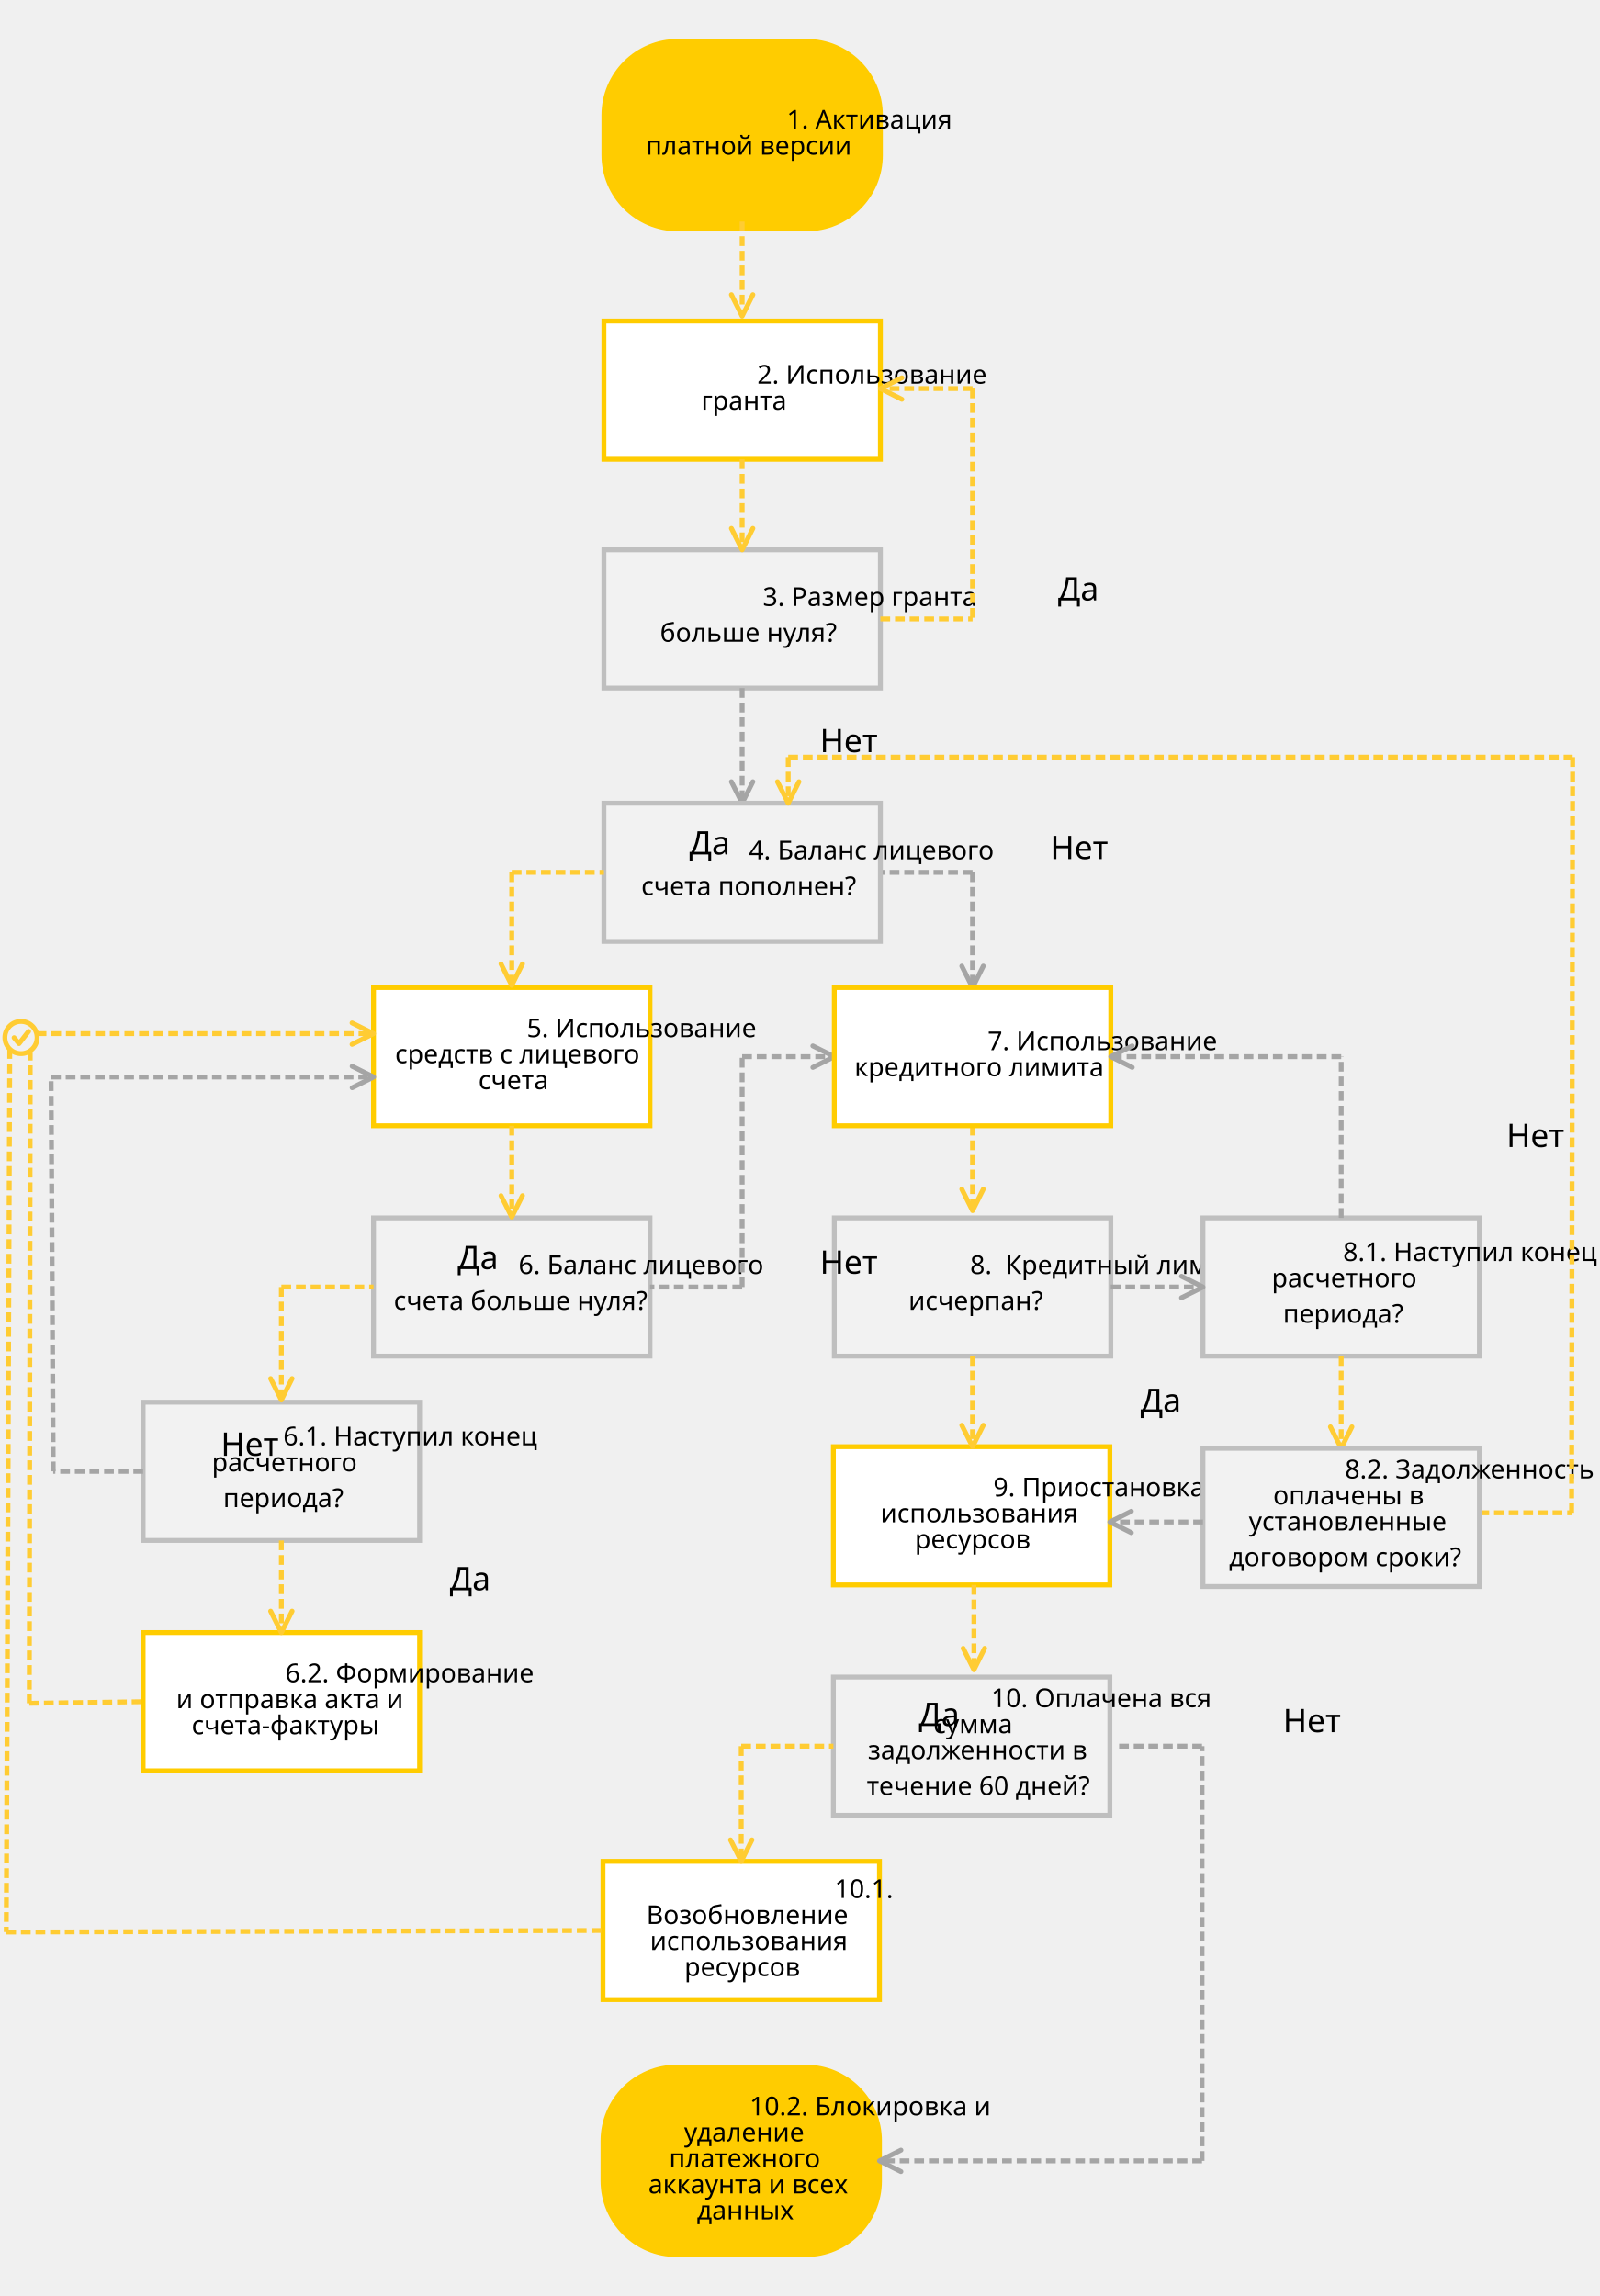
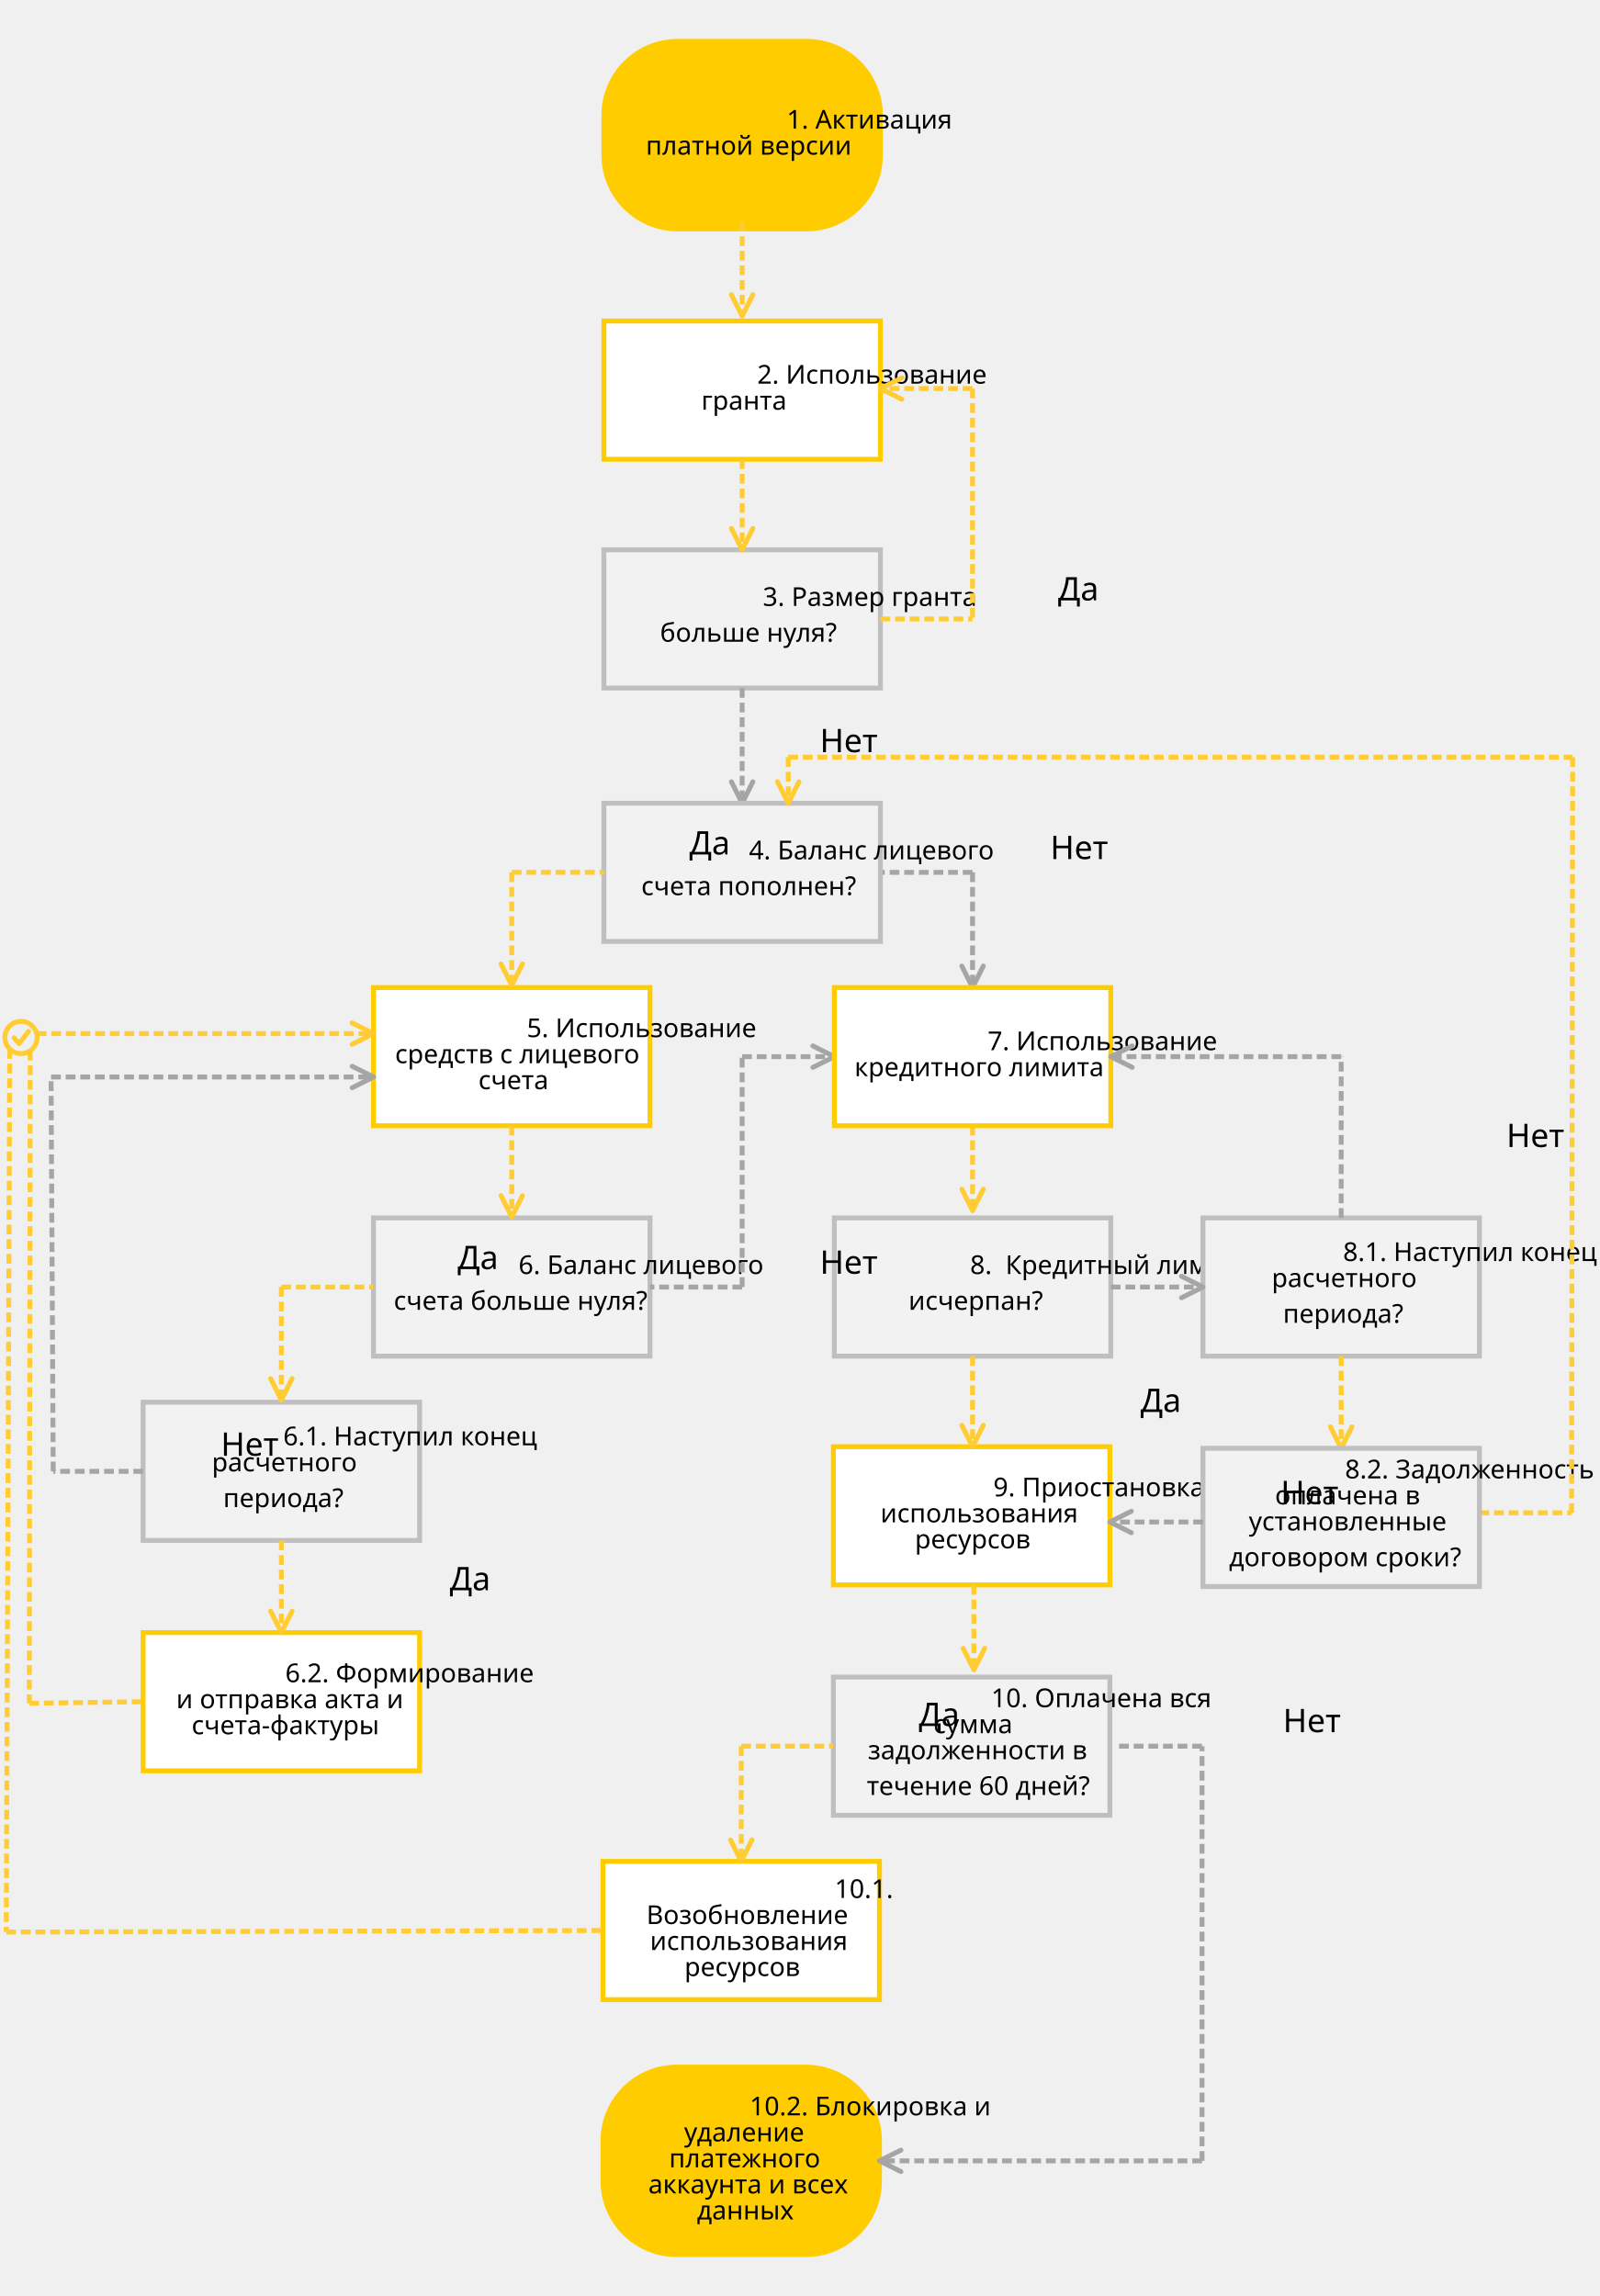
<svg xmlns="http://www.w3.org/2000/svg" xmlns:ns1="http://schemas.microsoft.com/visio/2003/SVGExtensions/" xmlns:xlink="http://www.w3.org/1999/xlink" width="6.833in" height="9.809in" viewBox="0 0 491.992 706.228" xml:space="preserve" color-interpolation-filters="sRGB" class="st19">
  <ns1:documentProperties ns1:langID="1049" ns1:metric="true" ns1:viewMarkup="false">
    <ns1:userDefs>
      <ns1:ud ns1:nameU="msvConvertTheme" />
    </ns1:userDefs>
  </ns1:documentProperties>
  <style type="text/css">
	
		.st1 {fill:#ffffff;marker-end:url(#mrkr13-4);stroke:#ffcc00;stroke-linecap:butt;stroke-width:1.5}
		.st2 {fill:#ffcc00;fill-opacity:1;stroke:#ffcc00;stroke-opacity:1;stroke-width:0.373}
		.st3 {fill:#000000;font-family:Yandex Sans Text Light;font-size:0.667em}
		.st4 {font-size:1em}
		.st5 {fill:#ffcc00;marker-end:url(#mrkr13-4);stroke:#ffcc00;stroke-linecap:butt;stroke-width:1.5}
		.st6 {fill:#f2f2f2;marker-end:url(#mrkr13-16);stroke:#bfbfbf;stroke-linecap:butt;stroke-width:1.5}
		.st7 {fill:#bfbfbf;fill-opacity:1;stroke:#bfbfbf;stroke-opacity:1;stroke-width:0.373}
		.st8 {marker-end:url(#mrkr3-55);stroke:#ffcc33;stroke-dasharray:3,1.5;stroke-linecap:butt;stroke-width:1.5}
		.st9 {fill:#ffcc33;fill-opacity:1;stroke:#ffcc33;stroke-opacity:1;stroke-width:0.455}
		.st10 {marker-end:url(#mrkr3-62);stroke:#a5a5a5;stroke-dasharray:3,1.5;stroke-linecap:butt;stroke-width:1.5}
		.st11 {fill:#a5a5a5;fill-opacity:1;stroke:#a5a5a5;stroke-opacity:1;stroke-width:0.455}
		.st12 {stroke:#ffcc33;stroke-dasharray:3,1.5;stroke-linecap:butt;stroke-width:1.5}
		.st13 {fill:none;marker-end:url(#mrkr13-4);stroke:none;stroke-linecap:butt;stroke-width:1.5}
		.st14 {fill:#000000;font-family:Yandex Sans Text Light;font-size:0.833em}
		.st15 {stroke:#a5a5a5;stroke-dasharray:3,1.5;stroke-linecap:butt;stroke-width:1.5}
		.st16 {fill:none;stroke:#ffcc33;stroke-linecap:butt;stroke-width:1.5}
		.st17 {fill:none}
		.st18 {stroke:#ffcc33;stroke-linecap:round;stroke-linejoin:round;stroke-width:1.5}
		.st19 {fill:none;fill-rule:evenodd;font-size:12px;overflow:visible;stroke-linecap:square;stroke-miterlimit:3}
	
	</style>
  <defs id="Patterns_And_Gradients">
    <linearGradient id="grad0-52" x1="0" y1="0" x2="1" y2="0" gradientTransform="rotate(270 0.5 0.5)">
      <stop offset="0" stop-color="#f2f2f2" stop-opacity="1" />
      <stop offset="1" stop-color="#ffffff" stop-opacity="1" />
    </linearGradient>
  </defs>
  <defs id="Markers">
    <g id="lend13">
      <path d="M 3 1 L 0 0 L 3 -1 L 3 1 " style="stroke:none" />
    </g>
    <marker id="mrkr13-4" class="st2" ns1:arrowType="13" ns1:arrowSize="2" ns1:setback="8.04" refX="-8.04" orient="auto" markerUnits="strokeWidth" overflow="visible">
      <use xlink:href="#lend13" transform="scale(-2.68,-2.68) " />
    </marker>
    <marker id="mrkr13-16" class="st7" ns1:arrowType="13" ns1:arrowSize="2" ns1:setback="8.04" refX="-8.04" orient="auto" markerUnits="strokeWidth" overflow="visible">
      <use xlink:href="#lend13" transform="scale(-2.68,-2.68) " />
    </marker>
    <g id="lend3">
      <path d="M 2 1 L 0 0 L 2 -1 " style="stroke-linecap:round;stroke-linejoin:round;fill:none" />
    </g>
    <marker id="mrkr3-55" class="st9" ns1:arrowType="3" ns1:arrowSize="1" orient="auto" markerUnits="strokeWidth" overflow="visible">
      <use xlink:href="#lend3" transform="scale(-2.2,-2.2) " />
    </marker>
    <marker id="mrkr3-62" class="st11" ns1:arrowType="3" ns1:arrowSize="1" orient="auto" markerUnits="strokeWidth" overflow="visible">
      <use xlink:href="#lend3" transform="scale(-2.2,-2.2) " />
    </marker>
  </defs>
  <g ns1:mID="0" ns1:index="1" ns1:groupContext="foregroundPage">
    <ns1:pageProperties ns1:drawingScale="0.0393701" ns1:pageScale="0.0393701" ns1:drawingUnits="24" ns1:shadowOffsetX="8.50394" ns1:shadowOffsetY="-8.50394" />
    <g id="shape5-1" ns1:mID="5" ns1:groupContext="shape" transform="translate(114.886,-359.956)">
      <ns1:textBlock ns1:margins="rect(4,4,4,4)" ns1:tabSpace="42.5197" />
      <ns1:textRect cx="42.52" cy="684.969" width="85.04" height="42.52" />
      <rect x="0" y="663.709" width="85.039" height="42.52" class="st1" />
      <text x="9.69" y="678.97" class="st3" ns1:langID="1049">
        <ns1:paragraph ns1:spLine="-1" ns1:horizAlign="1" />
        <ns1:tabList />5. Использование <tspan x="6.62" dy="1em" class="st4">средств с лицевого </tspan>
        <tspan x="32.26" dy="1em" class="st4">счета </tspan>
      </text>
    </g>
    <g id="shape129-8" ns1:mID="129" ns1:groupContext="shape" transform="translate(185.752,-635.846)">
      <ns1:textBlock ns1:margins="rect(4,4,4,4)" ns1:tabSpace="42.5197" />
      <ns1:textRect cx="42.52" cy="677.393" width="85.04" height="57.67" />
      <rect x="0" y="648.558" width="85.039" height="57.67" rx="22.677" ry="22.677" class="st5" />
      <text x="18.76" y="675.39" class="st3" ns1:langID="1049">
        <ns1:paragraph ns1:spLine="-1" ns1:horizAlign="1" />
        <ns1:tabList />1. Активация <tspan x="12.9" dy="1em" class="st4">платной версии</tspan>
      </text>
    </g>
    <g id="shape168-13" ns1:mID="168" ns1:groupContext="shape" transform="translate(114.886,-289.09)">
      <ns1:textBlock ns1:margins="rect(4,4,4,4)" ns1:tabSpace="42.5197" />
      <ns1:textRect cx="42.52" cy="684.969" width="85.04" height="42.52" />
      <rect x="0" y="663.709" width="85.039" height="42.52" class="st6" />
      <text x="7.14" y="680.97" class="st3" ns1:langID="1049">
        <ns1:paragraph ns1:spLine="-1" ns1:horizAlign="1" />
        <ns1:tabList />6. Баланс лицевого <tspan x="6.22" dy="1.375em" class="st4">счета больше нуля</tspan>?</text>
    </g>
    <g id="shape178-19" ns1:mID="178" ns1:groupContext="shape" transform="translate(256.335,-218.713)">
      <ns1:textBlock ns1:margins="rect(4,4,4,4)" ns1:tabSpace="42.5197" />
      <ns1:textRect cx="42.52" cy="684.969" width="85.04" height="42.52" />
      <rect x="0" y="663.709" width="85.039" height="42.52" class="st1" />
      <text x="11.73" y="678.97" class="st3" ns1:langID="1049">
        <ns1:paragraph ns1:spLine="-1" ns1:horizAlign="1" />
        <ns1:tabList />9. Приостановка <tspan x="14.46" dy="1em" class="st4">использования </tspan>
        <tspan x="25.05" dy="1em" class="st4">ресурсов</tspan>
      </text>
    </g>
    <g id="shape179-25" ns1:mID="179" ns1:groupContext="shape" transform="translate(256.335,-147.847)">
      <ns1:textBlock ns1:margins="rect(4,4,4,4)" ns1:tabSpace="42.5197" />
      <ns1:textRect cx="42.52" cy="684.969" width="85.04" height="42.52" />
      <rect x="0" y="663.709" width="85.039" height="42.52" class="st6" />
      <text x="11.07" y="672.97" class="st3" ns1:langID="1049">
        <ns1:paragraph ns1:spLine="-1" ns1:horizAlign="1" />
        <ns1:tabList />10.<tspan class="st4" ns1:langID="1033"> </tspan>Оплачена вся <tspan x="30.76" dy="1em" class="st4">сумма </tspan>
        <tspan x="10.63" dy="1em" class="st4">задолженности в </tspan>
        <tspan x="10.27" dy="1.375em" class="st4">течение </tspan>60 дней?</text>
    </g>
    <g id="shape184-33" ns1:mID="184" ns1:groupContext="shape" transform="translate(185.469,-91.1538)">
      <ns1:textBlock ns1:margins="rect(4,4,4,4)" ns1:tabSpace="42.5197" />
      <ns1:textRect cx="42.52" cy="684.969" width="85.04" height="42.52" />
      <rect x="0" y="663.709" width="85.039" height="42.52" class="st1" />
      <text x="33.79" y="674.97" class="st3" ns1:langID="1049">
        <ns1:paragraph ns1:spLine="-1" ns1:horizAlign="1" />
        <ns1:tabList />10.1. <tspan x="13.36" dy="1em" class="st4">Возобновление </tspan>
        <tspan x="14.46" dy="1em" class="st4">использования </tspan>
        <tspan x="25.05" dy="1em" class="st4">ресурсов</tspan>
      </text>
    </g>
    <g id="shape186-40" ns1:mID="186" ns1:groupContext="shape" transform="translate(185.469,-12.7124)">
      <ns1:textBlock ns1:margins="rect(4,4,4,4)" ns1:tabSpace="42.5197" />
      <ns1:textRect cx="42.52" cy="677.393" width="85.04" height="57.67" />
      <rect x="0" y="648.558" width="85.039" height="57.67" rx="22.677" ry="22.677" class="st5" />
      <text x="7.64" y="663.39" class="st3" ns1:langID="1049">
        <ns1:paragraph ns1:spLine="-1" ns1:horizAlign="1" />
        <ns1:tabList />10.2. Блокировка и <tspan x="24.94" dy="1em" class="st4">удаление </tspan>
        <tspan x="20.32" dy="1em" class="st4">платежного </tspan>
        <tspan x="13.92" dy="1em" class="st4">аккаунта и всех </tspan>
        <tspan x="28.89" dy="1em" class="st4">данных</tspan>
      </text>
    </g>
    <g id="shape199-48" ns1:mID="199" ns1:groupContext="shape" transform="translate(934.217,537.122) rotate(90)">
      <path d="M0 706.23 L35.43 706.23" class="st8" />
    </g>
    <g id="shape212-56" ns1:mID="212" ns1:groupContext="shape" transform="translate(369.72,1370.91) rotate(180)">
      <path d="M0 706.23 L99.21 706.23" class="st10" />
    </g>
    <g id="shape259-63" ns1:mID="259" ns1:groupContext="shape" transform="translate(1005.37,346.272) rotate(90)">
      <path d="M0 706.23 L26.11 706.23" class="st8" />
    </g>
    <g id="shape262-69" ns1:mID="262" ns1:groupContext="shape" transform="translate(86.5394,-310.35)">
      <path d="M0 706.23 L28.35 706.23" class="st12" />
    </g>
    <g id="shape337-73" ns1:mID="337" ns1:groupContext="shape" transform="translate(44.0197,-161.531)">
      <ns1:textBlock ns1:margins="rect(4,4,4,4)" ns1:tabSpace="42.5197" />
      <ns1:textRect cx="42.52" cy="684.969" width="85.04" height="42.52" />
      <rect x="0" y="663.709" width="85.039" height="42.52" class="st1" />
      <text x="6.27" y="678.97" class="st3" ns1:langID="1049">
        <ns1:paragraph ns1:spLine="-1" ns1:horizAlign="1" />
        <ns1:tabList />6.<tspan class="st4" ns1:langID="1033">2</tspan>. Формирование <tspan x="10.18" dy="1em" class="st4">и отправка акта и </tspan>
        <tspan x="14.91" dy="1em" class="st4">счета</tspan>-фактуры</text>
    </g>
    <g id="shape342-80" ns1:mID="342" ns1:groupContext="shape" transform="translate(301.972,-137.437)">
      <ns1:textBlock ns1:margins="rect(4,4,4,4)" ns1:tabSpace="42.5197" />
      <ns1:textRect cx="54.567" cy="667.252" width="109.14" height="77.953" />
      <rect x="0" y="628.276" width="109.134" height="77.953" class="st13" />
      <text x="45.87" y="670.25" class="st14" ns1:langID="1049">
        <ns1:paragraph ns1:horizAlign="1" />
        <ns1:tabList />Нет</text>
    </g>
    <g id="shape350-84" ns1:mID="350" ns1:groupContext="shape" transform="translate(256.618,-289.09)">
      <ns1:textBlock ns1:margins="rect(4,4,4,4)" ns1:tabSpace="42.5197" />
      <ns1:textRect cx="42.52" cy="684.969" width="85.04" height="42.52" />
      <rect x="0" y="663.709" width="85.039" height="42.52" class="st6" />
      <text x="4.3" y="680.97" class="st3" ns1:langID="1049">
        <ns1:paragraph ns1:spLine="-1" ns1:horizAlign="1" />
        <ns1:tabList />8.  Кредитный лимит <tspan x="22.82" dy="1.375em" class="st4">исчерпан</tspan>?</text>
    </g>
    <g id="shape355-89" ns1:mID="355" ns1:groupContext="shape" transform="translate(44.0197,-232.397)">
      <ns1:textBlock ns1:margins="rect(4,4,4,4)" ns1:tabSpace="42.5197" />
      <ns1:textRect cx="42.52" cy="684.969" width="85.04" height="42.52" />
      <rect x="0" y="663.709" width="85.039" height="42.52" class="st6" />
      <text x="5.63" y="676.97" class="st3" ns1:langID="1049">
        <ns1:paragraph ns1:spLine="-1" ns1:horizAlign="1" />
        <ns1:tabList />6.1. Наступил конец <tspan x="21.14" dy="1em" class="st4">расчетного </tspan>
        <tspan x="24.62" dy="1.375em" class="st4">периода</tspan>?</text>
    </g>
    <g id="shape357-95" ns1:mID="357" ns1:groupContext="shape" transform="translate(863.634,346.272) rotate(90)">
      <path d="M0 706.23 L28.1 706.23" class="st8" />
    </g>
    <g id="shape367-101" ns1:mID="367" ns1:groupContext="shape" transform="translate(263.705,-435.358)">
      <ns1:textBlock ns1:margins="rect(4,4,4,4)" ns1:tabSpace="42.5197" />
      <ns1:textRect cx="21.26" cy="696.591" width="42.52" height="19.276" />
      <rect x="0" y="686.953" width="42.52" height="19.276" class="st13" />
      <text x="12.56" y="699.59" class="st14" ns1:langID="1049">
        <ns1:paragraph ns1:horizAlign="1" />
        <ns1:tabList />Нет</text>
    </g>
    <g id="shape370-105" ns1:mID="370" ns1:groupContext="shape" transform="translate(44.0197,1158.8) rotate(180)">
      <path d="M0 706.23 L27.65 706.23" class="st15" />
    </g>
    <g id="shape378-109" ns1:mID="378" ns1:groupContext="shape" transform="translate(1005.37,268.319) rotate(90)">
      <path d="M0 706.23 L35.43 706.23" class="st10" />
    </g>
    <g id="shape382-115" ns1:mID="382" ns1:groupContext="shape" transform="translate(-689.852,456.407) rotate(-90.3112)">
      <path d="M0 706.23 L121.3 706.23" class="st15" />
    </g>
    <g id="shape384-119" ns1:mID="384" ns1:groupContext="shape" transform="translate(189.295,-274.917)">
      <ns1:textBlock ns1:margins="rect(4,4,4,4)" ns1:tabSpace="42.5197" />
      <ns1:textRect cx="24.803" cy="663.709" width="49.61" height="85.039" />
      <rect x="0" y="621.189" width="49.606" height="85.039" class="st13" />
      <text x="16.11" y="666.71" class="st14" ns1:langID="1049">
        <ns1:paragraph ns1:horizAlign="1" />
        <ns1:tabList />Нет</text>
    </g>
    <g id="shape390-123" ns1:mID="390" ns1:groupContext="shape" transform="translate(709.226,325.484) rotate(90.2275)">
      <path d="M0 706.23 L271.63 706.23" class="st12" />
    </g>
    <g id="shape393-127" ns1:mID="393" ns1:groupContext="shape" transform="translate(12.8386,-225.311)">
      <ns1:textBlock ns1:margins="rect(4,4,4,4)" ns1:tabSpace="42.5197" />
      <ns1:textRect cx="17.008" cy="670.087" width="34.02" height="72.284" />
      <rect x="0" y="633.945" width="34.016" height="72.284" class="st13" />
      <text x="8.31" y="673.09" class="st14" ns1:langID="1049">
        <ns1:paragraph ns1:horizAlign="1" />
        <ns1:tabList />Нет</text>
    </g>
    <g id="shape396-131" ns1:mID="396" ns1:groupContext="shape" transform="translate(24.1772,-172.303)">
      <ns1:textBlock ns1:margins="rect(4,4,4,4)" ns1:tabSpace="42.5197" />
      <ns1:textRect cx="73.701" cy="658.465" width="147.41" height="95.528" />
      <rect x="0" y="610.701" width="147.402" height="95.528" class="st13" />
      <text x="67.4" y="661.46" class="st14" ns1:langID="1049">
        <ns1:paragraph ns1:horizAlign="1" />
        <ns1:tabList />Да</text>
    </g>
    <g id="shape401-135" ns1:mID="401" ns1:groupContext="shape" transform="translate(11.2746,-388.303)">
      <path d="M0 706.23 L103.61 706.23" class="st8" />
    </g>
    <g id="shape406-141" ns1:mID="406" ns1:groupContext="shape" transform="translate(792.768,473.831) rotate(90)">
      <path d="M0 706.23 L28.35 706.23" class="st8" />
    </g>
    <g id="shape407-147" ns1:mID="407" ns1:groupContext="shape" transform="translate(228.272,-381.216)">
      <path d="M0 706.23 L28.35 706.23" class="st10" />
    </g>
    <g id="shape409-153" ns1:mID="409" ns1:groupContext="shape" transform="translate(228.272,1102.11) rotate(180)">
      <path d="M0 706.23 L28.35 706.23" class="st15" />
    </g>
    <g id="shape410-157" ns1:mID="410" ns1:groupContext="shape" transform="translate(0.0446859,-111.922) rotate(-0.152565)">
      <path d="M0 706.23 L183.54 706.23" class="st12" />
    </g>
    <g id="shape411-161" ns1:mID="411" ns1:groupContext="shape" transform="translate(15.7072,-374.958)">
      <path d="M0 706.23 L99.21 706.23" class="st10" />
    </g>
    <g id="shape415-167" ns1:mID="415" ns1:groupContext="shape" transform="translate(792.768,395.878) rotate(90)">
      <path d="M0 706.23 L34.76 706.23" class="st8" />
    </g>
    <g id="shape421-173" ns1:mID="421" ns1:groupContext="shape" transform="translate(715.526,324.201) rotate(90.0819)">
      <path d="M0 706.23 L200.73 706.23" class="st12" />
    </g>
    <g id="shape431-177" ns1:mID="431" ns1:groupContext="shape" transform="translate(61.878,-274.917)">
      <ns1:textBlock ns1:margins="rect(4,4,4,4)" ns1:tabSpace="42.5197" />
      <ns1:textRect cx="38.409" cy="662.291" width="76.82" height="87.874" />
      <rect x="0" y="618.354" width="76.819" height="87.874" class="st13" />
      <text x="32.1" y="665.29" class="st14" ns1:langID="1049">
        <ns1:paragraph ns1:horizAlign="1" />
        <ns1:tabList />Да</text>
    </g>
    <g id="shape432-181" ns1:mID="432" ns1:groupContext="shape" transform="translate(1005.79,487.516) rotate(90)">
      <path d="M0 706.23 L26.11 706.23" class="st8" />
    </g>
    <g id="shape434-187" ns1:mID="434" ns1:groupContext="shape" transform="translate(369.72,1243.35) rotate(180)">
      <path d="M0 706.23 L25.7 706.23" class="st15" />
    </g>
    <g id="shape435-191" ns1:mID="435" ns1:groupContext="shape" transform="translate(934.5,68.1449) rotate(90)">
      <path d="M0 706.23 L29.08 706.23" class="st8" />
    </g>
    <g id="shape436-197" ns1:mID="436" ns1:groupContext="shape" transform="translate(185.752,-564.98)">
      <ns1:textBlock ns1:margins="rect(4,4,4,4)" ns1:tabSpace="42.5197" />
      <ns1:textRect cx="42.52" cy="684.969" width="85.04" height="42.52" />
      <rect x="0" y="663.709" width="85.039" height="42.52" class="st1" />
      <text x="9.69" y="682.97" class="st3" ns1:langID="1049">
        <ns1:paragraph ns1:spLine="-1" ns1:horizAlign="1" />
        <ns1:tabList />2. Использование <tspan x="29.95" dy="1em" class="st4">гранта</tspan>
      </text>
    </g>
    <g id="shape437-202" ns1:mID="437" ns1:groupContext="shape" transform="translate(185.752,-494.602)">
      <ns1:textBlock ns1:margins="rect(4,4,4,4)" ns1:tabSpace="42.5197" />
      <ns1:textRect cx="42.52" cy="684.969" width="85.04" height="42.52" />
      <rect x="0" y="663.709" width="85.039" height="42.52" class="st6" />
      <text x="11.42" y="680.97" class="st3" ns1:langID="1049">
        <ns1:paragraph ns1:spLine="-1" ns1:horizAlign="1" />
        <ns1:tabList />3. Размер гранта <tspan x="17.26" dy="1.375em" class="st4">больше нуля</tspan>?</text>
    </g>
    <g id="shape438-207" ns1:mID="438" ns1:groupContext="shape" transform="translate(270.791,-515.862)">
      <path d="M0 706.23 L28.35 706.23" class="st12" />
    </g>
    <g id="shape439-211" ns1:mID="439" ns1:groupContext="shape" transform="translate(299.138,825.729) rotate(180)">
      <path d="M0 706.23 L28.35 706.23" class="st8" />
    </g>
    <g id="shape440-217" ns1:mID="440" ns1:groupContext="shape" transform="translate(1005.37,119.5) rotate(90)">
      <path d="M0 706.23 L70.87 706.23" class="st12" />
    </g>
    <g id="shape443-221" ns1:mID="443" ns1:groupContext="shape" transform="translate(934.5,141.249) rotate(90)">
      <path d="M0 706.23 L27.86 706.23" class="st8" />
    </g>
    <g id="shape444-227" ns1:mID="444" ns1:groupContext="shape" transform="translate(270.791,-483.466)">
      <ns1:textBlock ns1:margins="rect(4,4,4,4)" ns1:tabSpace="42.5197" />
      <ns1:textRect cx="14.173" cy="665.126" width="28.35" height="82.205" />
      <rect x="0" y="624.024" width="28.346" height="82.205" class="st13" />
      <text x="7.87" y="668.13" class="st14" ns1:langID="1049">
        <ns1:paragraph ns1:horizAlign="1" />
        <ns1:tabList />Да</text>
    </g>
    <g id="shape445-231" ns1:mID="445" ns1:groupContext="shape" transform="translate(934.5,211.626) rotate(90)">
      <path d="M0 706.23 L35.43 706.23" class="st10" />
    </g>
    <g id="shape446-237" ns1:mID="446" ns1:groupContext="shape" transform="translate(185.752,-416.649)">
      <ns1:textBlock ns1:margins="rect(4,4,4,4)" ns1:tabSpace="42.5197" />
      <ns1:textRect cx="42.52" cy="684.969" width="85.04" height="42.52" />
      <rect x="0" y="663.709" width="85.039" height="42.52" class="st6" />
      <text x="7.14" y="680.97" class="st3" ns1:langID="1049">
        <ns1:paragraph ns1:spLine="-1" ns1:horizAlign="1" />
        <ns1:tabList />4. Баланс лицевого <tspan x="11.48" dy="1.375em" class="st4">счета пополнен</tspan>?</text>
    </g>
    <g id="shape447-242" ns1:mID="447" ns1:groupContext="shape" transform="translate(256.618,-359.956)">
      <ns1:textBlock ns1:margins="rect(4,4,4,4)" ns1:tabSpace="42.5197" />
      <ns1:textRect cx="42.52" cy="684.969" width="85.04" height="42.52" />
      <rect x="0" y="663.709" width="85.039" height="42.52" class="st1" />
      <text x="9.69" y="682.97" class="st3" ns1:langID="1049">
        <ns1:paragraph ns1:spLine="-1" ns1:horizAlign="1" />
        <ns1:tabList />7. Использование <tspan x="6.19" dy="1em" class="st4">кредитного лимита</tspan>
      </text>
    </g>
    <g id="shape448-247" ns1:mID="448" ns1:groupContext="shape" transform="translate(299.138,974.548) rotate(180)">
      <path d="M0 706.23 L27.65 706.23" class="st15" />
    </g>
    <g id="shape449-251" ns1:mID="449" ns1:groupContext="shape" transform="translate(157.406,-437.909)">
      <path d="M0 706.23 L28.35 706.23" class="st12" />
    </g>
    <g id="shape450-255" ns1:mID="450" ns1:groupContext="shape" transform="translate(157.406,-405.311)">
      <ns1:textBlock ns1:margins="rect(4,4,4,4)" ns1:tabSpace="42.5197" />
      <ns1:textRect cx="14.173" cy="665.126" width="28.35" height="82.205" />
      <rect x="0" y="624.024" width="28.346" height="82.205" class="st13" />
      <text x="7.87" y="668.13" class="st14" ns1:langID="1049">
        <ns1:paragraph ns1:horizAlign="1" />
        <ns1:tabList />Да</text>
    </g>
    <g id="shape451-259" ns1:mID="451" ns1:groupContext="shape" transform="translate(863.634,268.319) rotate(90)">
      <path d="M0 706.23 L34.76 706.23" class="st8" />
    </g>
    <g id="shape452-265" ns1:mID="452" ns1:groupContext="shape" transform="translate(-0.846623,-182.234) rotate(-0.799833)">
      <path d="M0 706.23 L35.01 706.23" class="st12" />
    </g>
    <g id="shape453-269" ns1:mID="453" ns1:groupContext="shape" transform="translate(-477.957,395.878) rotate(-90)">
      <path d="M0 706.23 L70.87 706.23" class="st15" />
    </g>
    <g id="shape454-273" ns1:mID="454" ns1:groupContext="shape" transform="translate(1005.37,417.138) rotate(90)">
      <path d="M0 706.23 L27.86 706.23" class="st8" />
    </g>
    <g id="shape455-279" ns1:mID="455" ns1:groupContext="shape" transform="translate(271.925,-225.311)">
      <ns1:textBlock ns1:margins="rect(4,4,4,4)" ns1:tabSpace="42.5197" />
      <ns1:textRect cx="38.409" cy="656.622" width="76.82" height="99.213" />
      <rect x="0" y="607.016" width="76.819" height="99.213" class="st13" />
      <text x="32.1" y="659.62" class="st14" ns1:langID="1049">
        <ns1:paragraph ns1:horizAlign="1" />
        <ns1:tabList />Да</text>
    </g>
    <g id="shape456-283" ns1:mID="456" ns1:groupContext="shape" transform="translate(203.752,-135.091)">
      <ns1:textBlock ns1:margins="rect(4,4,4,4)" ns1:tabSpace="42.5197" />
      <ns1:textRect cx="38.409" cy="663" width="76.82" height="86.457" />
      <rect x="0" y="619.772" width="76.819" height="86.457" class="st13" />
      <text x="32.1" y="666" class="st14" ns1:langID="1049">
        <ns1:paragraph ns1:horizAlign="1" />
        <ns1:tabList />Да</text>
    </g>
    <g id="shape457-287" ns1:mID="457" ns1:groupContext="shape" transform="translate(-336.508,664.681) rotate(-90)">
      <path d="M0 706.23 L127.56 706.23" class="st15" />
    </g>
    <g id="group458-291" transform="translate(1.5,-382.145)" ns1:mID="458" ns1:groupContext="group">
      <g id="shape459-292" ns1:mID="459" ns1:groupContext="shape">
        <ellipse cx="4.961" cy="701.268" rx="4.961" ry="4.961" class="st16" />
      </g>
      <g id="shape460-294" ns1:mID="460" ns1:groupContext="shape" transform="translate(2.83465,-3.08774)">
        <path d="M4.45 702.48 L1.52 706.23 L0 704.41 L4.45 702.48 Z" class="st17" />
        <path d="M4.45 702.48 L1.52 706.23 L0 704.41" class="st18" />
      </g>
    </g>
    <g id="shape461-297" ns1:mID="461" ns1:groupContext="shape" transform="translate(192.13,-468.24)">
      <ns1:textBlock ns1:margins="rect(4,4,4,4)" ns1:tabSpace="42.5197" />
      <ns1:textRect cx="21.968" cy="696.591" width="43.94" height="19.276" />
      <rect x="0" y="686.953" width="43.937" height="19.276" class="st13" />
      <text x="13.27" y="699.59" class="st14" ns1:langID="1049">
        <ns1:paragraph ns1:horizAlign="1" />
        <ns1:tabList />Нет</text>
    </g>
    <g id="shape465-301" ns1:mID="465" ns1:groupContext="shape" transform="translate(331.028,-274.917)">
      <ns1:textBlock ns1:margins="rect(4,4,4,4)" ns1:tabSpace="42.5197" />
      <ns1:textRect cx="24.803" cy="663.709" width="49.61" height="85.039" />
      <rect x="0" y="621.189" width="49.606" height="85.039" class="st13" />
      <text x="16.11" y="666.71" class="st14" ns1:langID="1049">
        <ns1:paragraph ns1:horizAlign="1" />
        <ns1:tabList />Нет</text>
    </g>
    <g id="shape466-305" ns1:mID="466" ns1:groupContext="shape" transform="translate(227.988,-169.107)">
      <path d="M0 706.23 L28.35 706.23" class="st12" />
    </g>
    <g id="shape467-309" ns1:mID="467" ns1:groupContext="shape" transform="translate(370.004,-289.09)">
      <ns1:textBlock ns1:margins="rect(4,4,4,4)" ns1:tabSpace="42.5197" />
      <ns1:textRect cx="42.52" cy="684.969" width="85.04" height="42.52" />
      <rect x="0" y="663.709" width="85.039" height="42.52" class="st6" />
      <text x="5.63" y="676.97" class="st3" ns1:langID="1049">
        <ns1:paragraph ns1:spLine="-1" ns1:horizAlign="1" />
        <ns1:tabList />8.1. Наступил конец <tspan x="21.14" dy="1em" class="st4">расчетного </tspan>
        <tspan x="24.62" dy="1.375em" class="st4">периода</tspan>?</text>
    </g>
    <g id="shape468-315" ns1:mID="468" ns1:groupContext="shape" transform="translate(341.657,-310.35)">
      <path d="M0 706.23 L28.35 706.23" class="st10" />
    </g>
    <g id="shape469-321" ns1:mID="469" ns1:groupContext="shape" transform="translate(-293.705,374.618) rotate(-90)">
      <path d="M0 706.23 L49.61 706.23" class="st15" />
    </g>
    <g id="shape470-325" ns1:mID="470" ns1:groupContext="shape" transform="translate(412.524,1031.24) rotate(180)">
      <path d="M0 706.23 L70.87 706.23" class="st10" />
    </g>
    <g id="shape471-331" ns1:mID="471" ns1:groupContext="shape" transform="translate(398.35,-310.35)">
      <ns1:textBlock ns1:margins="rect(4,4,4,4)" ns1:tabSpace="42.5197" />
      <ns1:textRect cx="26.929" cy="660.165" width="53.86" height="92.126" />
      <rect x="0" y="614.102" width="53.858" height="92.126" class="st13" />
      <text x="18.23" y="663.17" class="st14" ns1:langID="1049">
        <ns1:paragraph ns1:horizAlign="1" />
        <ns1:tabList />Нет</text>
    </g>
    <g id="shape476-335" ns1:mID="476" ns1:groupContext="shape" transform="translate(1118.75,417.138) rotate(90)">
      <path d="M0 706.23 L28.35 706.23" class="st8" />
    </g>
    <g id="shape477-341" ns1:mID="477" ns1:groupContext="shape" transform="translate(455.043,-242.319)">
      <ns1:textBlock ns1:margins="rect(4,4,4,4)" ns1:tabSpace="42.5197" />
      <ns1:textRect cx="12.118" cy="697.016" width="24.24" height="18.425" />
      <rect x="0" y="687.803" width="24.236" height="18.425" class="st13" />
      <text x="5.81" y="700.02" class="st14" ns1:langID="1049">
        <ns1:paragraph ns1:horizAlign="1" />
        <ns1:tabList />Да</text>
    </g>
    <g id="shape479-345" ns1:mID="479" ns1:groupContext="shape" transform="translate(455.043,-240.901)">
      <path d="M0 706.23 L28.35 706.23" class="st12" />
    </g>
    <g id="shape480-349" ns1:mID="480" ns1:groupContext="shape" transform="translate(370.004,-218.224)">
      <ns1:textBlock ns1:margins="rect(4,4,4,4)" ns1:tabSpace="42.5197" />
      <ns1:textRect cx="42.52" cy="684.969" width="85.04" height="42.52" />
      <rect x="0" y="663.709" width="85.039" height="42.52" class="st6" />
      <text x="6.23" y="672.97" class="st3" ns1:langID="1049">
        <ns1:paragraph ns1:spLine="-1" ns1:horizAlign="1" />
-         <ns1:tabList />8.2. Задолженность <tspan x="21.58" dy="1em" class="st4">оплачены в </tspan>
+         <ns1:tabList />8.2. Задолженность <tspan x="22.15" dy="1em" class="st4">оплачена в </tspan>
        <tspan x="14.09" dy="1em" class="st4">установленные </tspan>
        <tspan x="8.03" dy="1.375em" class="st4">договором сроки</tspan>?</text>
    </g>
    <g id="shape485-356" ns1:mID="485" ns1:groupContext="shape" transform="translate(370.004,1174.39) rotate(180)">
      <path d="M0 706.23 L28.63 706.23" class="st10" />
    </g>
-     <g id="shape488-362" ns1:mID="488" ns1:groupContext="shape" transform="translate(1189.94,233.871) rotate(90.0799)">
+     <g id="shape487-362" ns1:mID="487" ns1:groupContext="shape" transform="translate(301.264,-207.594)">
+       <ns1:textBlock ns1:margins="rect(4,4,4,4)" ns1:tabSpace="42.5197" />
+       <ns1:textRect cx="54.567" cy="667.252" width="109.14" height="77.953" />
+       <rect x="0" y="628.276" width="109.134" height="77.953" class="st13" />
+       <text x="45.87" y="670.25" class="st14" ns1:langID="1049">
+         <ns1:paragraph ns1:horizAlign="1" />
+         <ns1:tabList />Нет</text>
+     </g>
+     <g id="shape488-366" ns1:mID="488" ns1:groupContext="shape" transform="translate(1189.94,233.871) rotate(90.0799)">
      <path d="M0 706.23 L232.44 706.23" class="st12" />
    </g>
-     <g id="shape489-366" ns1:mID="489" ns1:groupContext="shape" transform="translate(242.445,-473.342)">
+     <g id="shape489-370" ns1:mID="489" ns1:groupContext="shape" transform="translate(242.445,-473.342)">
      <path d="M0 706.23 L241.27 706.23" class="st12" />
    </g>
-     <g id="shape490-370" ns1:mID="490" ns1:groupContext="shape" transform="translate(948.673,232.886) rotate(90)">
+     <g id="shape490-374" ns1:mID="490" ns1:groupContext="shape" transform="translate(948.673,232.886) rotate(90)">
      <path d="M0 706.23 L14.17 706.23" class="st8" />
    </g>
  </g>
</svg>
